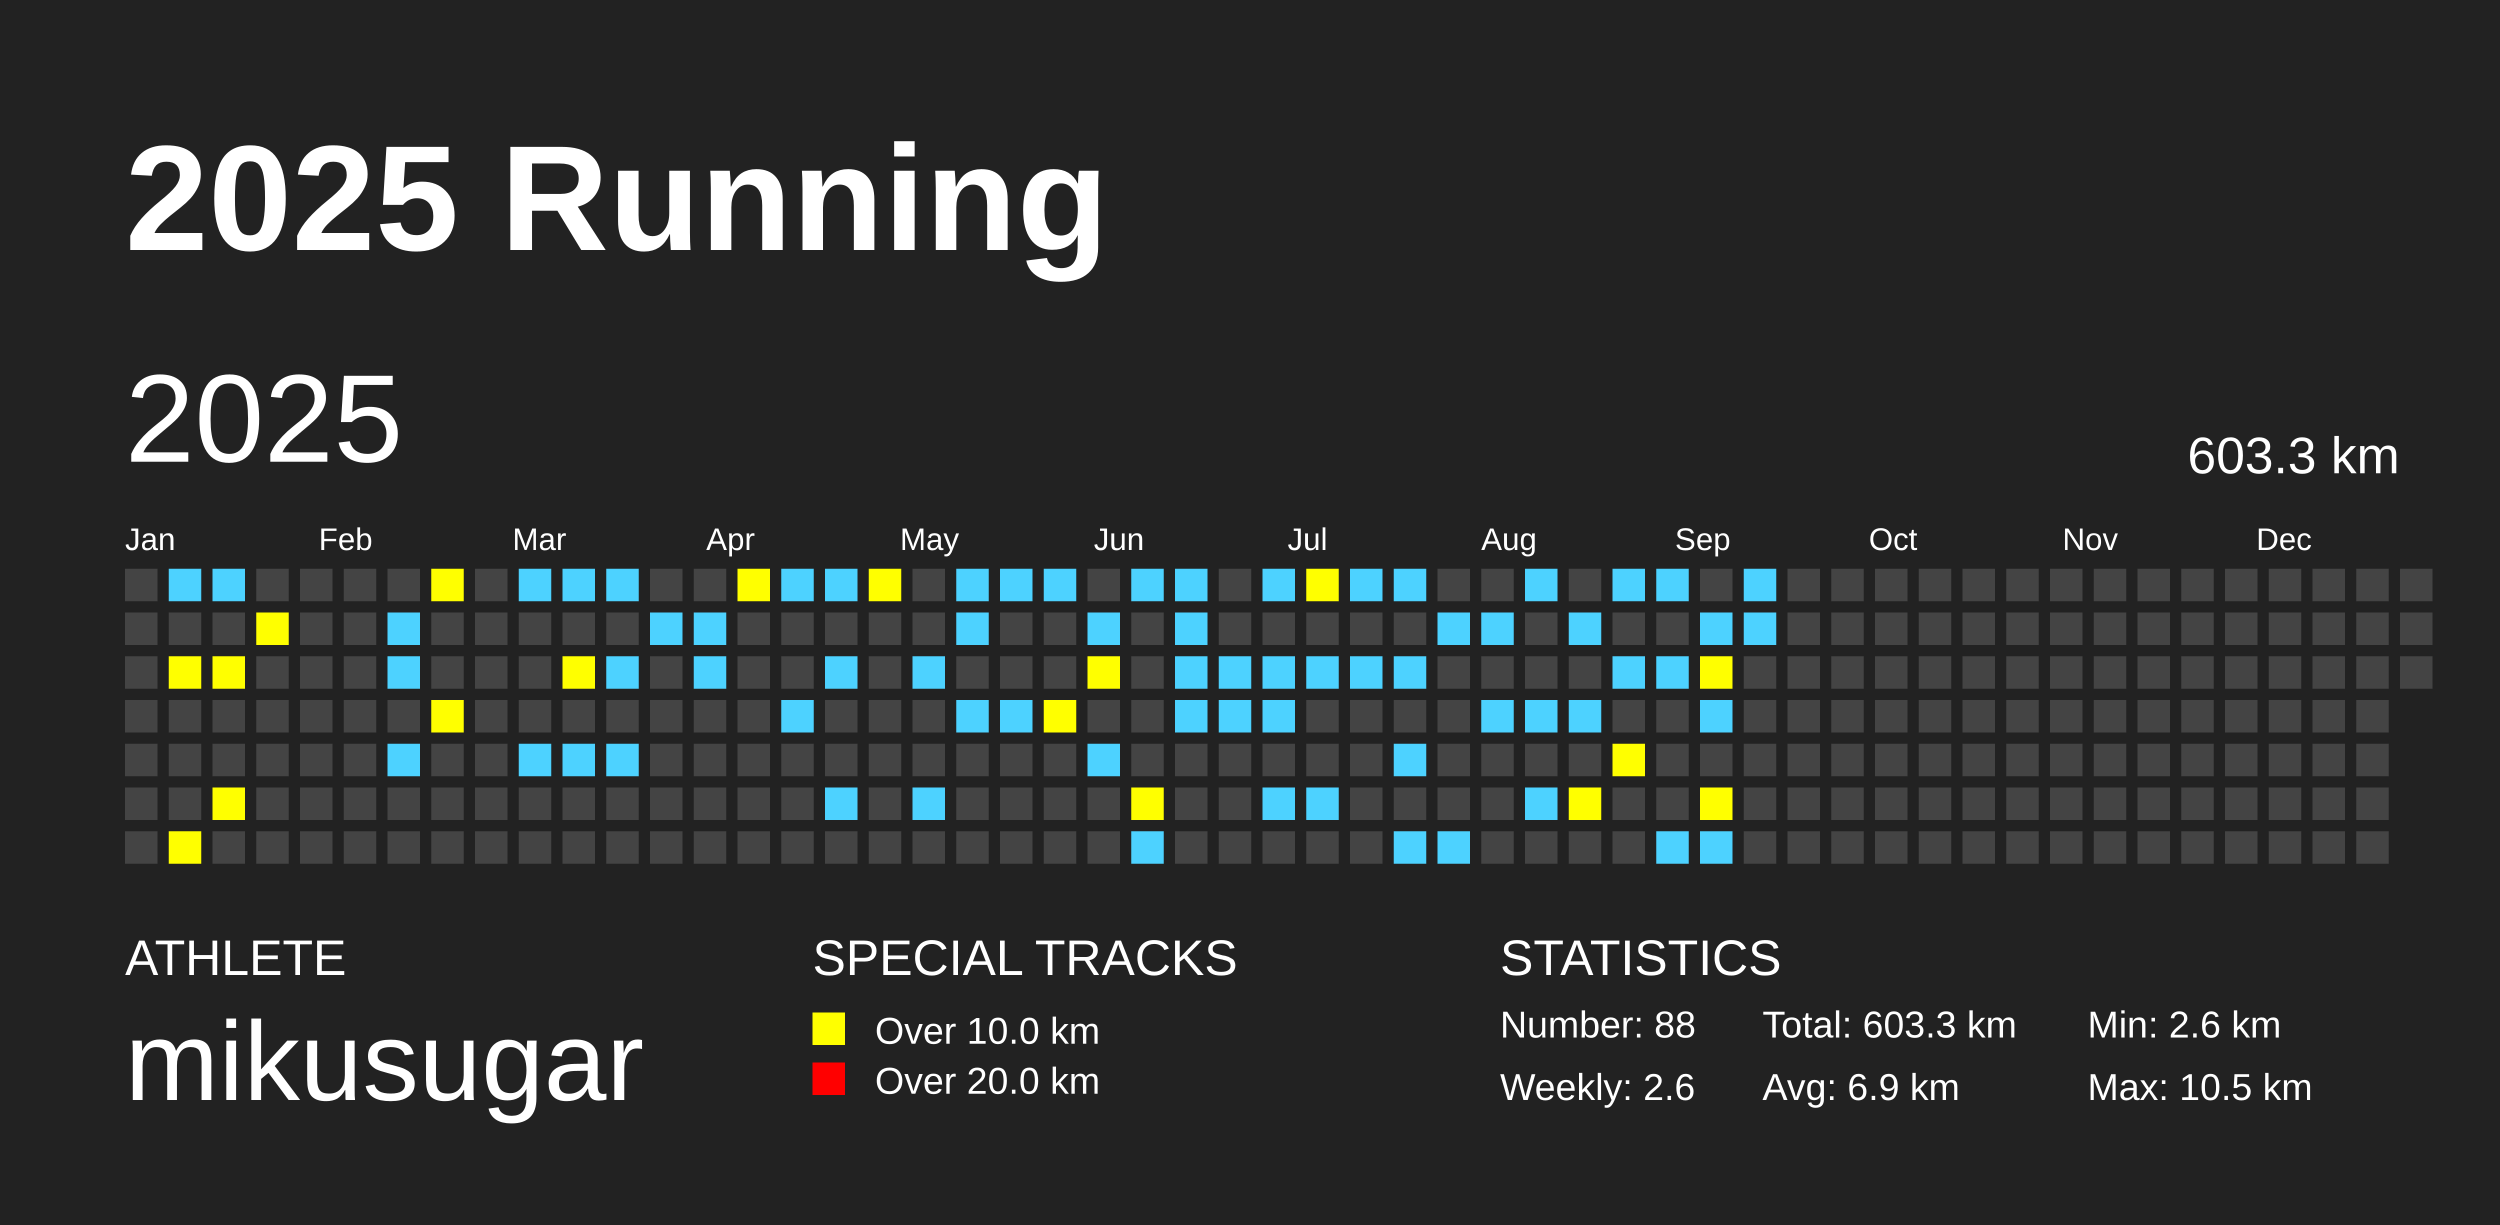
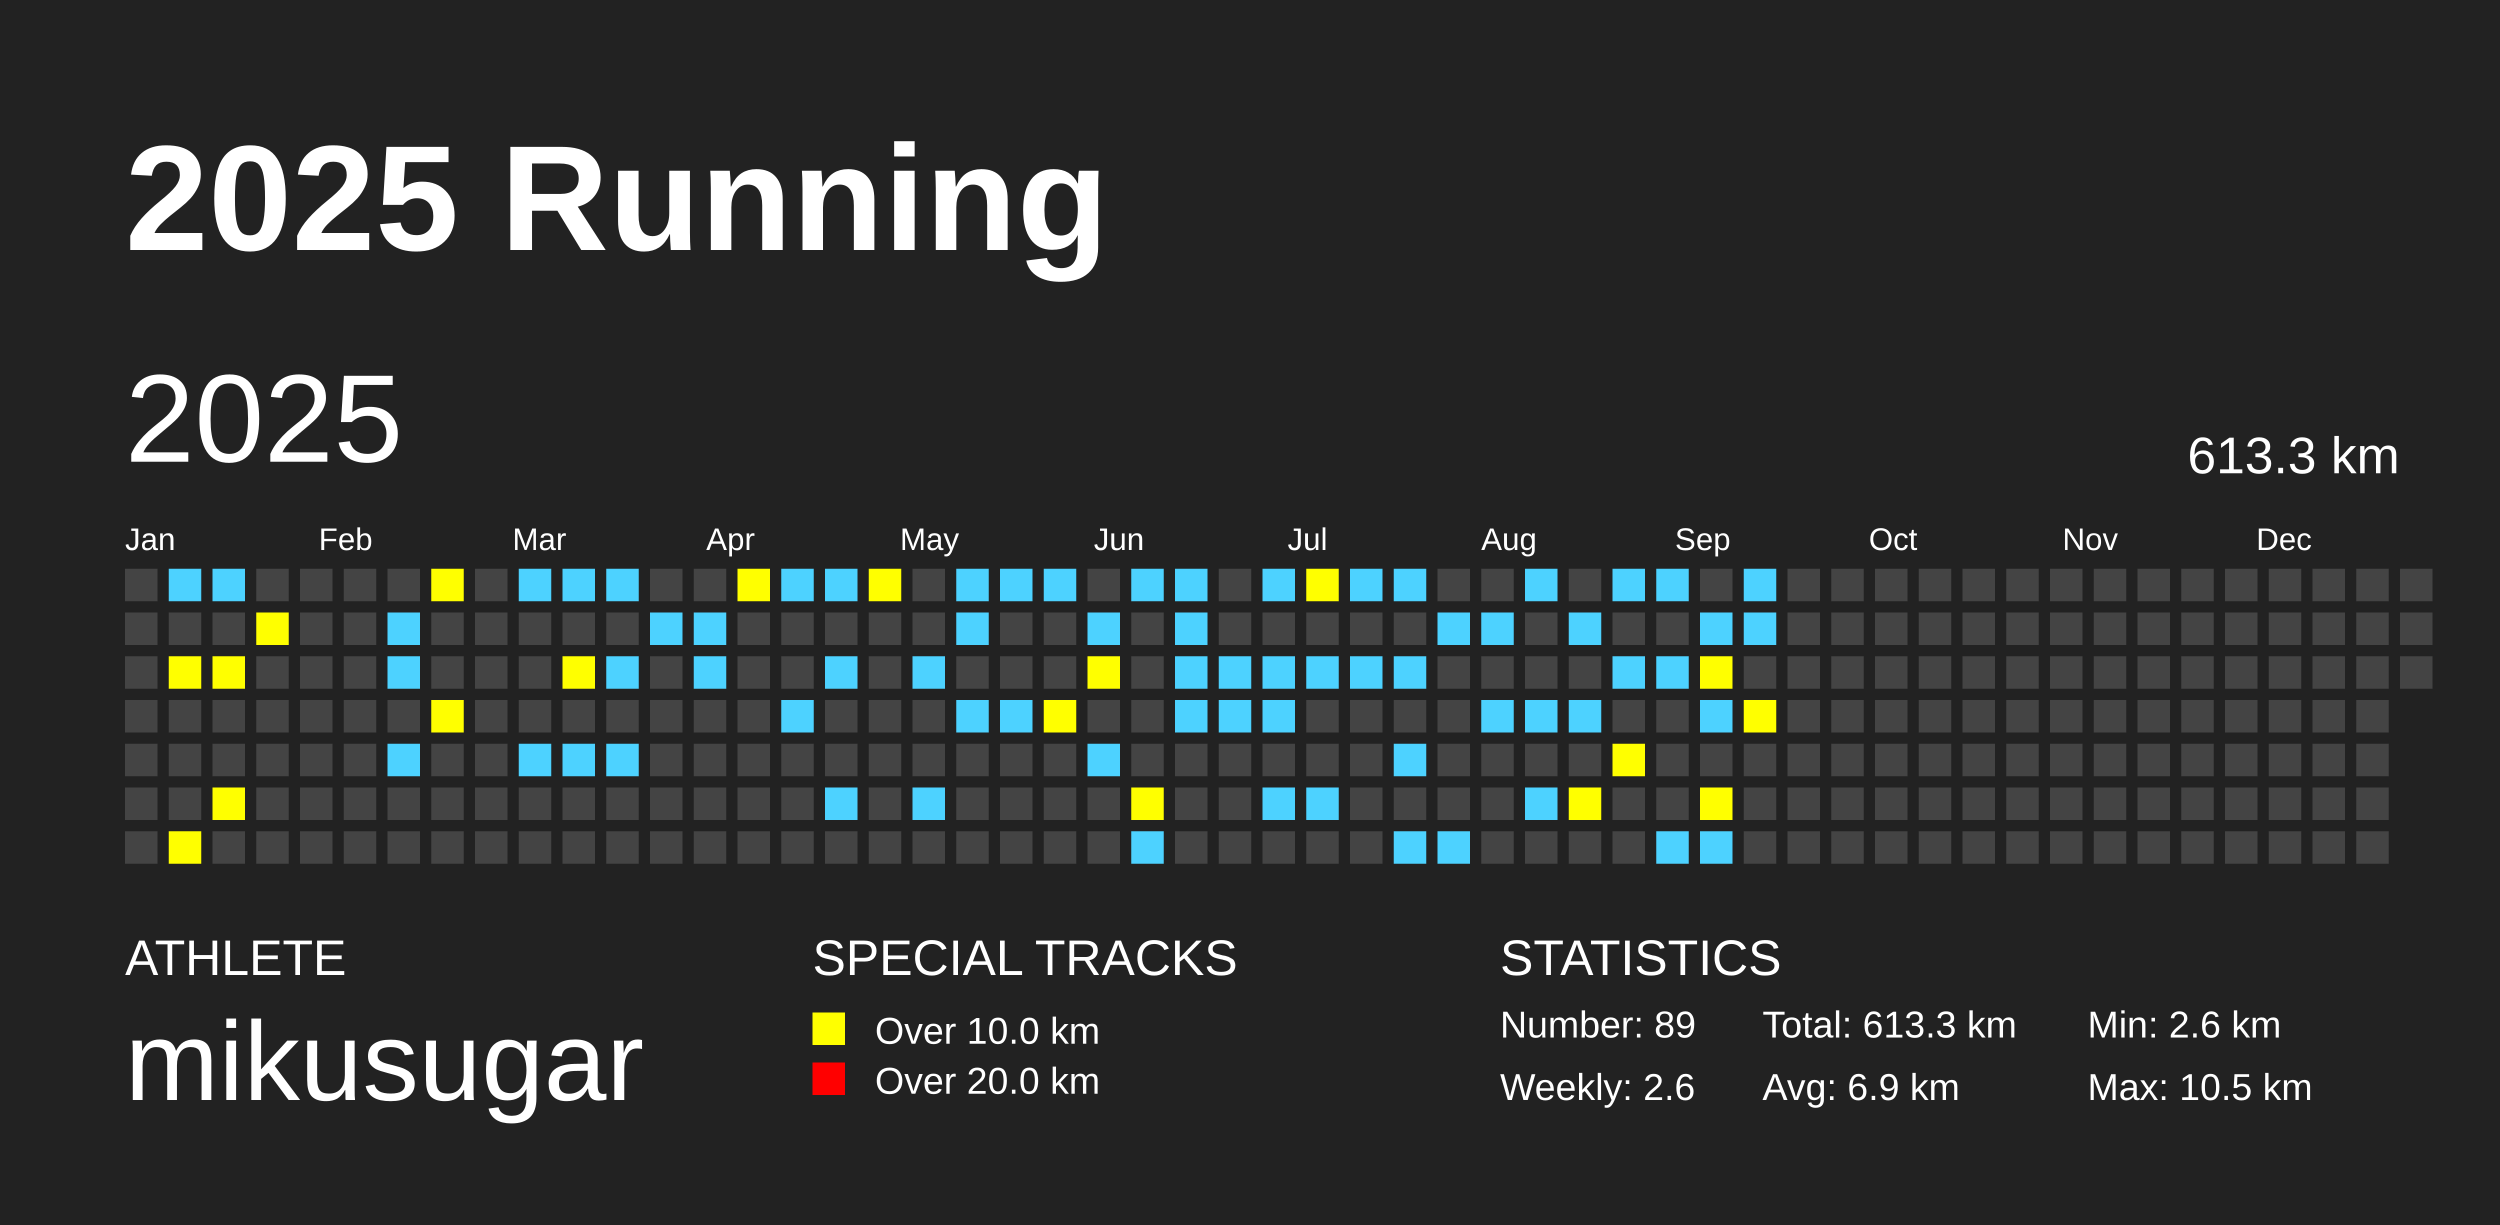
<svg xmlns="http://www.w3.org/2000/svg" baseProfile="full" height="98mm" version="1.1" viewBox="0,0,200,98" width="200mm">
  <defs />
  <rect fill="#222222" height="98" width="200" x="0" y="0" />
  <text fill="#FFFFFF" style="font-size:12px; font-family:Arial; font-weight:bold;" x="10" y="20">2025 Running</text>
  <text fill="#FFFFFF" style="font-size:4px; font-family:Arial" x="10" y="78">ATHLETE</text>
  <text fill="#FFFFFF" style="font-size:9px; font-family:Arial" x="10" y="88">mikusugar</text>
  <text fill="#FFFFFF" style="font-size:4px; font-family:Arial" x="65" y="78">SPECIAL TRACKS</text>
  <rect fill="yellow" height="2.6" width="2.6" x="65" y="81" />
  <text fill="#FFFFFF" style="font-size:3px; font-family:Arial" x="70" y="83.5">Over 10.0 km</text>
  <rect fill="red" height="2.6" width="2.6" x="65" y="85" />
  <text fill="#FFFFFF" style="font-size:3px; font-family:Arial" x="70" y="87.5">Over 20.0 km</text>
  <text fill="#FFFFFF" style="font-size:4px; font-family:Arial" x="120" y="78">STATISTICS</text>
-   <text fill="#FFFFFF" style="font-size:3px; font-family:Arial" x="120" y="83">Number: 88</text>
+   <text fill="#FFFFFF" style="font-size:3px; font-family:Arial" x="120" y="83">Number: 89</text>
  <text fill="#FFFFFF" style="font-size:3px; font-family:Arial" x="120" y="88">Weekly: 2.6</text>
-   <text fill="#FFFFFF" style="font-size:3px; font-family:Arial" x="141" y="83">Total: 603.3 km</text>
+   <text fill="#FFFFFF" style="font-size:3px; font-family:Arial" x="141" y="83">Total: 613.3 km</text>
  <text fill="#FFFFFF" style="font-size:3px; font-family:Arial" x="141" y="88">Avg: 6.9 km</text>
  <text fill="#FFFFFF" style="font-size:3px; font-family:Arial" x="167" y="83">Min: 2.6 km</text>
  <text fill="#FFFFFF" style="font-size:3px; font-family:Arial" x="167" y="88">Max: 10.5 km</text>
  <text dominant-baseline="hanging" fill="#FFFFFF" style="font-size:10.0px; font-family:Arial;" x="10" y="30">2025</text>
-   <text dominant-baseline="hanging" fill="#FFFFFF" style="font-size:4.125px; font-family:Arial;" x="175" y="35">603.3 km</text>
+   <text dominant-baseline="hanging" fill="#FFFFFF" style="font-size:4.125px; font-family:Arial;" x="175" y="35">613.3 km</text>
  <text fill="#FFFFFF" style="font-size:2.5px; font-family:Arial" x="10.0" y="44">Jan</text>
  <text fill="#FFFFFF" style="font-size:2.5px; font-family:Arial" x="25.5" y="44">Feb</text>
  <text fill="#FFFFFF" style="font-size:2.5px; font-family:Arial" x="41.0" y="44">Mar</text>
  <text fill="#FFFFFF" style="font-size:2.5px; font-family:Arial" x="56.5" y="44">Apr</text>
  <text fill="#FFFFFF" style="font-size:2.5px; font-family:Arial" x="72.0" y="44">May</text>
  <text fill="#FFFFFF" style="font-size:2.5px; font-family:Arial" x="87.5" y="44">Jun</text>
  <text fill="#FFFFFF" style="font-size:2.5px; font-family:Arial" x="103.0" y="44">Jul</text>
  <text fill="#FFFFFF" style="font-size:2.5px; font-family:Arial" x="118.5" y="44">Aug</text>
  <text fill="#FFFFFF" style="font-size:2.5px; font-family:Arial" x="134.0" y="44">Sep</text>
  <text fill="#FFFFFF" style="font-size:2.5px; font-family:Arial" x="149.5" y="44">Oct</text>
  <text fill="#FFFFFF" style="font-size:2.5px; font-family:Arial" x="165.0" y="44">Nov</text>
  <text fill="#FFFFFF" style="font-size:2.5px; font-family:Arial" x="180.5" y="44">Dec</text>
  <rect fill="#444444" height="2.6" width="2.6" x="10.0" y="45.5" />
  <rect fill="#444444" height="2.6" width="2.6" x="10.0" y="49.0" />
  <rect fill="#444444" height="2.6" width="2.6" x="10.0" y="52.5" />
  <rect fill="#444444" height="2.6" width="2.6" x="10.0" y="56.0" />
  <rect fill="#444444" height="2.6" width="2.6" x="10.0" y="59.5" />
  <rect fill="#444444" height="2.6" width="2.6" x="10.0" y="63.0" />
  <rect fill="#444444" height="2.6" width="2.6" x="10.0" y="66.5" />
  <rect fill="#4DD2FF" height="2.6" width="2.6" x="13.5" y="45.5" />
  <rect fill="#444444" height="2.6" width="2.6" x="13.5" y="49.0" />
  <rect fill="yellow" height="2.6" width="2.6" x="13.5" y="52.5" />
  <rect fill="#444444" height="2.6" width="2.6" x="13.5" y="56.0" />
  <rect fill="#444444" height="2.6" width="2.6" x="13.5" y="59.5" />
  <rect fill="#444444" height="2.6" width="2.6" x="13.5" y="63.0" />
  <rect fill="yellow" height="2.6" width="2.6" x="13.5" y="66.5" />
  <rect fill="#4DD2FF" height="2.6" width="2.6" x="17.0" y="45.5" />
  <rect fill="#444444" height="2.6" width="2.6" x="17.0" y="49.0" />
  <rect fill="yellow" height="2.6" width="2.6" x="17.0" y="52.5" />
  <rect fill="#444444" height="2.6" width="2.6" x="17.0" y="56.0" />
  <rect fill="#444444" height="2.6" width="2.6" x="17.0" y="59.5" />
  <rect fill="yellow" height="2.6" width="2.6" x="17.0" y="63.0" />
  <rect fill="#444444" height="2.6" width="2.6" x="17.0" y="66.5" />
  <rect fill="#444444" height="2.6" width="2.6" x="20.5" y="45.5" />
  <rect fill="yellow" height="2.6" width="2.6" x="20.5" y="49.0" />
  <rect fill="#444444" height="2.6" width="2.6" x="20.5" y="52.5" />
  <rect fill="#444444" height="2.6" width="2.6" x="20.5" y="56.0" />
  <rect fill="#444444" height="2.6" width="2.6" x="20.5" y="59.5" />
  <rect fill="#444444" height="2.6" width="2.6" x="20.5" y="63.0" />
  <rect fill="#444444" height="2.6" width="2.6" x="20.5" y="66.5" />
  <rect fill="#444444" height="2.6" width="2.6" x="24.0" y="45.5" />
  <rect fill="#444444" height="2.6" width="2.6" x="24.0" y="49.0" />
  <rect fill="#444444" height="2.6" width="2.6" x="24.0" y="52.5" />
  <rect fill="#444444" height="2.6" width="2.6" x="24.0" y="56.0" />
  <rect fill="#444444" height="2.6" width="2.6" x="24.0" y="59.5" />
  <rect fill="#444444" height="2.6" width="2.6" x="24.0" y="63.0" />
  <rect fill="#444444" height="2.6" width="2.6" x="24.0" y="66.5" />
  <rect fill="#444444" height="2.6" width="2.6" x="27.5" y="45.5" />
  <rect fill="#444444" height="2.6" width="2.6" x="27.5" y="49.0" />
  <rect fill="#444444" height="2.6" width="2.6" x="27.5" y="52.5" />
  <rect fill="#444444" height="2.6" width="2.6" x="27.5" y="56.0" />
  <rect fill="#444444" height="2.6" width="2.6" x="27.5" y="59.5" />
  <rect fill="#444444" height="2.6" width="2.6" x="27.5" y="63.0" />
  <rect fill="#444444" height="2.6" width="2.6" x="27.5" y="66.5" />
  <rect fill="#444444" height="2.6" width="2.6" x="31.0" y="45.5" />
  <rect fill="#4DD2FF" height="2.6" width="2.6" x="31.0" y="49.0" />
  <rect fill="#4DD2FF" height="2.6" width="2.6" x="31.0" y="52.5" />
  <rect fill="#444444" height="2.6" width="2.6" x="31.0" y="56.0" />
  <rect fill="#4DD2FF" height="2.6" width="2.6" x="31.0" y="59.5" />
  <rect fill="#444444" height="2.6" width="2.6" x="31.0" y="63.0" />
  <rect fill="#444444" height="2.6" width="2.6" x="31.0" y="66.5" />
  <rect fill="yellow" height="2.6" width="2.6" x="34.5" y="45.5" />
  <rect fill="#444444" height="2.6" width="2.6" x="34.5" y="49.0" />
  <rect fill="#444444" height="2.6" width="2.6" x="34.5" y="52.5" />
  <rect fill="yellow" height="2.6" width="2.6" x="34.5" y="56.0" />
  <rect fill="#444444" height="2.6" width="2.6" x="34.5" y="59.5" />
  <rect fill="#444444" height="2.6" width="2.6" x="34.5" y="63.0" />
  <rect fill="#444444" height="2.6" width="2.6" x="34.5" y="66.5" />
  <rect fill="#444444" height="2.6" width="2.6" x="38.0" y="45.5" />
  <rect fill="#444444" height="2.6" width="2.6" x="38.0" y="49.0" />
  <rect fill="#444444" height="2.6" width="2.6" x="38.0" y="52.5" />
  <rect fill="#444444" height="2.6" width="2.6" x="38.0" y="56.0" />
  <rect fill="#444444" height="2.6" width="2.6" x="38.0" y="59.5" />
  <rect fill="#444444" height="2.6" width="2.6" x="38.0" y="63.0" />
  <rect fill="#444444" height="2.6" width="2.6" x="38.0" y="66.5" />
  <rect fill="#4DD2FF" height="2.6" width="2.6" x="41.5" y="45.5" />
  <rect fill="#444444" height="2.6" width="2.6" x="41.5" y="49.0" />
  <rect fill="#444444" height="2.6" width="2.6" x="41.5" y="52.5" />
  <rect fill="#444444" height="2.6" width="2.6" x="41.5" y="56.0" />
  <rect fill="#4DD2FF" height="2.6" width="2.6" x="41.5" y="59.5" />
  <rect fill="#444444" height="2.6" width="2.6" x="41.5" y="63.0" />
  <rect fill="#444444" height="2.6" width="2.6" x="41.5" y="66.5" />
  <rect fill="#4DD2FF" height="2.6" width="2.6" x="45.0" y="45.5" />
  <rect fill="#444444" height="2.6" width="2.6" x="45.0" y="49.0" />
  <rect fill="yellow" height="2.6" width="2.6" x="45.0" y="52.5" />
  <rect fill="#444444" height="2.6" width="2.6" x="45.0" y="56.0" />
  <rect fill="#4DD2FF" height="2.6" width="2.6" x="45.0" y="59.5" />
  <rect fill="#444444" height="2.6" width="2.6" x="45.0" y="63.0" />
  <rect fill="#444444" height="2.6" width="2.6" x="45.0" y="66.5" />
  <rect fill="#4DD2FF" height="2.6" width="2.6" x="48.5" y="45.5" />
  <rect fill="#444444" height="2.6" width="2.6" x="48.5" y="49.0" />
  <rect fill="#4DD2FF" height="2.6" width="2.6" x="48.5" y="52.5" />
  <rect fill="#444444" height="2.6" width="2.6" x="48.5" y="56.0" />
  <rect fill="#4DD2FF" height="2.6" width="2.6" x="48.5" y="59.5" />
  <rect fill="#444444" height="2.6" width="2.6" x="48.5" y="63.0" />
  <rect fill="#444444" height="2.6" width="2.6" x="48.5" y="66.5" />
  <rect fill="#444444" height="2.6" width="2.6" x="52.0" y="45.5" />
  <rect fill="#4DD2FF" height="2.6" width="2.6" x="52.0" y="49.0" />
  <rect fill="#444444" height="2.6" width="2.6" x="52.0" y="52.5" />
  <rect fill="#444444" height="2.6" width="2.6" x="52.0" y="56.0" />
  <rect fill="#444444" height="2.6" width="2.6" x="52.0" y="59.5" />
  <rect fill="#444444" height="2.6" width="2.6" x="52.0" y="63.0" />
  <rect fill="#444444" height="2.6" width="2.6" x="52.0" y="66.5" />
  <rect fill="#444444" height="2.6" width="2.6" x="55.5" y="45.5" />
  <rect fill="#4DD2FF" height="2.6" width="2.6" x="55.5" y="49.0" />
  <rect fill="#4DD2FF" height="2.6" width="2.6" x="55.5" y="52.5" />
  <rect fill="#444444" height="2.6" width="2.6" x="55.5" y="56.0" />
  <rect fill="#444444" height="2.6" width="2.6" x="55.5" y="59.5" />
  <rect fill="#444444" height="2.6" width="2.6" x="55.5" y="63.0" />
  <rect fill="#444444" height="2.6" width="2.6" x="55.5" y="66.5" />
  <rect fill="yellow" height="2.6" width="2.6" x="59.0" y="45.5" />
  <rect fill="#444444" height="2.6" width="2.6" x="59.0" y="49.0" />
  <rect fill="#444444" height="2.6" width="2.6" x="59.0" y="52.5" />
  <rect fill="#444444" height="2.6" width="2.6" x="59.0" y="56.0" />
  <rect fill="#444444" height="2.6" width="2.6" x="59.0" y="59.5" />
  <rect fill="#444444" height="2.6" width="2.6" x="59.0" y="63.0" />
  <rect fill="#444444" height="2.6" width="2.6" x="59.0" y="66.5" />
  <rect fill="#4DD2FF" height="2.6" width="2.6" x="62.5" y="45.5" />
  <rect fill="#444444" height="2.6" width="2.6" x="62.5" y="49.0" />
  <rect fill="#444444" height="2.6" width="2.6" x="62.5" y="52.5" />
  <rect fill="#4DD2FF" height="2.6" width="2.6" x="62.5" y="56.0" />
  <rect fill="#444444" height="2.6" width="2.6" x="62.5" y="59.5" />
  <rect fill="#444444" height="2.6" width="2.6" x="62.5" y="63.0" />
  <rect fill="#444444" height="2.6" width="2.6" x="62.5" y="66.5" />
  <rect fill="#4DD2FF" height="2.6" width="2.6" x="66.0" y="45.5" />
  <rect fill="#444444" height="2.6" width="2.6" x="66.0" y="49.0" />
  <rect fill="#4DD2FF" height="2.6" width="2.6" x="66.0" y="52.5" />
  <rect fill="#444444" height="2.6" width="2.6" x="66.0" y="56.0" />
  <rect fill="#444444" height="2.6" width="2.6" x="66.0" y="59.5" />
  <rect fill="#4DD2FF" height="2.6" width="2.6" x="66.0" y="63.0" />
  <rect fill="#444444" height="2.6" width="2.6" x="66.0" y="66.5" />
  <rect fill="yellow" height="2.6" width="2.6" x="69.5" y="45.5" />
  <rect fill="#444444" height="2.6" width="2.6" x="69.5" y="49.0" />
  <rect fill="#444444" height="2.6" width="2.6" x="69.5" y="52.5" />
  <rect fill="#444444" height="2.6" width="2.6" x="69.5" y="56.0" />
  <rect fill="#444444" height="2.6" width="2.6" x="69.5" y="59.5" />
  <rect fill="#444444" height="2.6" width="2.6" x="69.5" y="63.0" />
  <rect fill="#444444" height="2.6" width="2.6" x="69.5" y="66.5" />
  <rect fill="#444444" height="2.6" width="2.6" x="73.0" y="45.5" />
  <rect fill="#444444" height="2.6" width="2.6" x="73.0" y="49.0" />
  <rect fill="#4DD2FF" height="2.6" width="2.6" x="73.0" y="52.5" />
  <rect fill="#444444" height="2.6" width="2.6" x="73.0" y="56.0" />
  <rect fill="#444444" height="2.6" width="2.6" x="73.0" y="59.5" />
  <rect fill="#4DD2FF" height="2.6" width="2.6" x="73.0" y="63.0" />
  <rect fill="#444444" height="2.6" width="2.6" x="73.0" y="66.5" />
  <rect fill="#4DD2FF" height="2.6" width="2.6" x="76.5" y="45.5" />
  <rect fill="#4DD2FF" height="2.6" width="2.6" x="76.5" y="49.0" />
  <rect fill="#444444" height="2.6" width="2.6" x="76.5" y="52.5" />
  <rect fill="#4DD2FF" height="2.6" width="2.6" x="76.5" y="56.0" />
  <rect fill="#444444" height="2.6" width="2.6" x="76.5" y="59.5" />
  <rect fill="#444444" height="2.6" width="2.6" x="76.5" y="63.0" />
  <rect fill="#444444" height="2.6" width="2.6" x="76.5" y="66.5" />
  <rect fill="#4DD2FF" height="2.6" width="2.6" x="80.0" y="45.5" />
  <rect fill="#444444" height="2.6" width="2.6" x="80.0" y="49.0" />
  <rect fill="#444444" height="2.6" width="2.6" x="80.0" y="52.5" />
  <rect fill="#4DD2FF" height="2.6" width="2.6" x="80.0" y="56.0" />
  <rect fill="#444444" height="2.6" width="2.6" x="80.0" y="59.5" />
  <rect fill="#444444" height="2.6" width="2.6" x="80.0" y="63.0" />
  <rect fill="#444444" height="2.6" width="2.6" x="80.0" y="66.5" />
  <rect fill="#4DD2FF" height="2.6" width="2.6" x="83.5" y="45.5" />
  <rect fill="#444444" height="2.6" width="2.6" x="83.5" y="49.0" />
  <rect fill="#444444" height="2.6" width="2.6" x="83.5" y="52.5" />
  <rect fill="yellow" height="2.6" width="2.6" x="83.5" y="56.0" />
  <rect fill="#444444" height="2.6" width="2.6" x="83.5" y="59.5" />
  <rect fill="#444444" height="2.6" width="2.6" x="83.5" y="63.0" />
  <rect fill="#444444" height="2.6" width="2.6" x="83.5" y="66.5" />
  <rect fill="#444444" height="2.6" width="2.6" x="87.0" y="45.5" />
  <rect fill="#4DD2FF" height="2.6" width="2.6" x="87.0" y="49.0" />
  <rect fill="yellow" height="2.6" width="2.6" x="87.0" y="52.5" />
  <rect fill="#444444" height="2.6" width="2.6" x="87.0" y="56.0" />
  <rect fill="#4DD2FF" height="2.6" width="2.6" x="87.0" y="59.5" />
  <rect fill="#444444" height="2.6" width="2.6" x="87.0" y="63.0" />
  <rect fill="#444444" height="2.6" width="2.6" x="87.0" y="66.5" />
  <rect fill="#4DD2FF" height="2.6" width="2.6" x="90.5" y="45.5" />
  <rect fill="#444444" height="2.6" width="2.6" x="90.5" y="49.0" />
  <rect fill="#444444" height="2.6" width="2.6" x="90.5" y="52.5" />
  <rect fill="#444444" height="2.6" width="2.6" x="90.5" y="56.0" />
  <rect fill="#444444" height="2.6" width="2.6" x="90.5" y="59.5" />
  <rect fill="yellow" height="2.6" width="2.6" x="90.5" y="63.0" />
  <rect fill="#4DD2FF" height="2.6" width="2.6" x="90.5" y="66.5" />
  <rect fill="#4DD2FF" height="2.6" width="2.6" x="94.0" y="45.5" />
  <rect fill="#4DD2FF" height="2.6" width="2.6" x="94.0" y="49.0" />
  <rect fill="#4DD2FF" height="2.6" width="2.6" x="94.0" y="52.5" />
  <rect fill="#4DD2FF" height="2.6" width="2.6" x="94.0" y="56.0" />
  <rect fill="#444444" height="2.6" width="2.6" x="94.0" y="59.5" />
  <rect fill="#444444" height="2.6" width="2.6" x="94.0" y="63.0" />
  <rect fill="#444444" height="2.6" width="2.6" x="94.0" y="66.5" />
  <rect fill="#444444" height="2.6" width="2.6" x="97.5" y="45.5" />
  <rect fill="#444444" height="2.6" width="2.6" x="97.5" y="49.0" />
  <rect fill="#4DD2FF" height="2.6" width="2.6" x="97.5" y="52.5" />
  <rect fill="#4DD2FF" height="2.6" width="2.6" x="97.5" y="56.0" />
  <rect fill="#444444" height="2.6" width="2.6" x="97.5" y="59.5" />
  <rect fill="#444444" height="2.6" width="2.6" x="97.5" y="63.0" />
  <rect fill="#444444" height="2.6" width="2.6" x="97.5" y="66.5" />
  <rect fill="#4DD2FF" height="2.6" width="2.6" x="101.0" y="45.5" />
  <rect fill="#444444" height="2.6" width="2.6" x="101.0" y="49.0" />
  <rect fill="#4DD2FF" height="2.6" width="2.6" x="101.0" y="52.5" />
  <rect fill="#4DD2FF" height="2.6" width="2.6" x="101.0" y="56.0" />
  <rect fill="#444444" height="2.6" width="2.6" x="101.0" y="59.5" />
  <rect fill="#4DD2FF" height="2.6" width="2.6" x="101.0" y="63.0" />
  <rect fill="#444444" height="2.6" width="2.6" x="101.0" y="66.5" />
  <rect fill="yellow" height="2.6" width="2.6" x="104.5" y="45.5" />
  <rect fill="#444444" height="2.6" width="2.6" x="104.5" y="49.0" />
  <rect fill="#4DD2FF" height="2.6" width="2.6" x="104.5" y="52.5" />
  <rect fill="#444444" height="2.6" width="2.6" x="104.5" y="56.0" />
  <rect fill="#444444" height="2.6" width="2.6" x="104.5" y="59.5" />
  <rect fill="#4DD2FF" height="2.6" width="2.6" x="104.5" y="63.0" />
  <rect fill="#444444" height="2.6" width="2.6" x="104.5" y="66.5" />
  <rect fill="#4DD2FF" height="2.6" width="2.6" x="108.0" y="45.5" />
  <rect fill="#444444" height="2.6" width="2.6" x="108.0" y="49.0" />
  <rect fill="#4DD2FF" height="2.6" width="2.6" x="108.0" y="52.5" />
  <rect fill="#444444" height="2.6" width="2.6" x="108.0" y="56.0" />
  <rect fill="#444444" height="2.6" width="2.6" x="108.0" y="59.5" />
  <rect fill="#444444" height="2.6" width="2.6" x="108.0" y="63.0" />
  <rect fill="#444444" height="2.6" width="2.6" x="108.0" y="66.5" />
  <rect fill="#4DD2FF" height="2.6" width="2.6" x="111.5" y="45.5" />
  <rect fill="#444444" height="2.6" width="2.6" x="111.5" y="49.0" />
  <rect fill="#4DD2FF" height="2.6" width="2.6" x="111.5" y="52.5" />
  <rect fill="#444444" height="2.6" width="2.6" x="111.5" y="56.0" />
  <rect fill="#4DD2FF" height="2.6" width="2.6" x="111.5" y="59.5" />
  <rect fill="#444444" height="2.6" width="2.6" x="111.5" y="63.0" />
  <rect fill="#4DD2FF" height="2.6" width="2.6" x="111.5" y="66.5" />
  <rect fill="#444444" height="2.6" width="2.6" x="115.0" y="45.5" />
  <rect fill="#4DD2FF" height="2.6" width="2.6" x="115.0" y="49.0" />
  <rect fill="#444444" height="2.6" width="2.6" x="115.0" y="52.5" />
  <rect fill="#444444" height="2.6" width="2.6" x="115.0" y="56.0" />
  <rect fill="#444444" height="2.6" width="2.6" x="115.0" y="59.5" />
  <rect fill="#444444" height="2.6" width="2.6" x="115.0" y="63.0" />
  <rect fill="#4DD2FF" height="2.6" width="2.6" x="115.0" y="66.5" />
  <rect fill="#444444" height="2.6" width="2.6" x="118.5" y="45.5" />
  <rect fill="#4DD2FF" height="2.6" width="2.6" x="118.5" y="49.0" />
  <rect fill="#444444" height="2.6" width="2.6" x="118.5" y="52.5" />
  <rect fill="#4DD2FF" height="2.6" width="2.6" x="118.5" y="56.0" />
  <rect fill="#444444" height="2.6" width="2.6" x="118.5" y="59.5" />
  <rect fill="#444444" height="2.6" width="2.6" x="118.5" y="63.0" />
  <rect fill="#444444" height="2.6" width="2.6" x="118.5" y="66.5" />
  <rect fill="#4DD2FF" height="2.6" width="2.6" x="122.0" y="45.5" />
  <rect fill="#444444" height="2.6" width="2.6" x="122.0" y="49.0" />
  <rect fill="#444444" height="2.6" width="2.6" x="122.0" y="52.5" />
  <rect fill="#4DD2FF" height="2.6" width="2.6" x="122.0" y="56.0" />
  <rect fill="#444444" height="2.6" width="2.6" x="122.0" y="59.5" />
  <rect fill="#4DD2FF" height="2.6" width="2.6" x="122.0" y="63.0" />
  <rect fill="#444444" height="2.6" width="2.6" x="122.0" y="66.5" />
  <rect fill="#444444" height="2.6" width="2.6" x="125.5" y="45.5" />
  <rect fill="#4DD2FF" height="2.6" width="2.6" x="125.5" y="49.0" />
  <rect fill="#444444" height="2.6" width="2.6" x="125.5" y="52.5" />
  <rect fill="#4DD2FF" height="2.6" width="2.6" x="125.5" y="56.0" />
  <rect fill="#444444" height="2.6" width="2.6" x="125.5" y="59.5" />
  <rect fill="yellow" height="2.6" width="2.6" x="125.5" y="63.0" />
  <rect fill="#444444" height="2.6" width="2.6" x="125.5" y="66.5" />
  <rect fill="#4DD2FF" height="2.6" width="2.6" x="129.0" y="45.5" />
  <rect fill="#444444" height="2.6" width="2.6" x="129.0" y="49.0" />
  <rect fill="#4DD2FF" height="2.6" width="2.6" x="129.0" y="52.5" />
  <rect fill="#444444" height="2.6" width="2.6" x="129.0" y="56.0" />
  <rect fill="yellow" height="2.6" width="2.6" x="129.0" y="59.5" />
  <rect fill="#444444" height="2.6" width="2.6" x="129.0" y="63.0" />
  <rect fill="#444444" height="2.6" width="2.6" x="129.0" y="66.5" />
  <rect fill="#4DD2FF" height="2.6" width="2.6" x="132.5" y="45.5" />
  <rect fill="#444444" height="2.6" width="2.6" x="132.5" y="49.0" />
  <rect fill="#4DD2FF" height="2.6" width="2.6" x="132.5" y="52.5" />
  <rect fill="#444444" height="2.6" width="2.6" x="132.5" y="56.0" />
  <rect fill="#444444" height="2.6" width="2.6" x="132.5" y="59.5" />
  <rect fill="#444444" height="2.6" width="2.6" x="132.5" y="63.0" />
  <rect fill="#4DD2FF" height="2.6" width="2.6" x="132.5" y="66.5" />
  <rect fill="#444444" height="2.6" width="2.6" x="136.0" y="45.5" />
  <rect fill="#4DD2FF" height="2.6" width="2.6" x="136.0" y="49.0" />
  <rect fill="yellow" height="2.6" width="2.6" x="136.0" y="52.5" />
  <rect fill="#4DD2FF" height="2.6" width="2.6" x="136.0" y="56.0" />
  <rect fill="#444444" height="2.6" width="2.6" x="136.0" y="59.5" />
  <rect fill="yellow" height="2.6" width="2.6" x="136.0" y="63.0" />
  <rect fill="#4DD2FF" height="2.6" width="2.6" x="136.0" y="66.5" />
  <rect fill="#4DD2FF" height="2.6" width="2.6" x="139.5" y="45.5" />
  <rect fill="#4DD2FF" height="2.6" width="2.6" x="139.5" y="49.0" />
  <rect fill="#444444" height="2.6" width="2.6" x="139.5" y="52.5" />
-   <rect fill="#444444" height="2.6" width="2.6" x="139.5" y="56.0" />
+   <rect fill="yellow" height="2.6" width="2.6" x="139.5" y="56.0" />
  <rect fill="#444444" height="2.6" width="2.6" x="139.5" y="59.5" />
  <rect fill="#444444" height="2.6" width="2.6" x="139.5" y="63.0" />
  <rect fill="#444444" height="2.6" width="2.6" x="139.5" y="66.5" />
  <rect fill="#444444" height="2.6" width="2.6" x="143.0" y="45.5" />
  <rect fill="#444444" height="2.6" width="2.6" x="143.0" y="49.0" />
  <rect fill="#444444" height="2.6" width="2.6" x="143.0" y="52.5" />
  <rect fill="#444444" height="2.6" width="2.6" x="143.0" y="56.0" />
  <rect fill="#444444" height="2.6" width="2.6" x="143.0" y="59.5" />
  <rect fill="#444444" height="2.6" width="2.6" x="143.0" y="63.0" />
  <rect fill="#444444" height="2.6" width="2.6" x="143.0" y="66.5" />
  <rect fill="#444444" height="2.6" width="2.6" x="146.5" y="45.5" />
  <rect fill="#444444" height="2.6" width="2.6" x="146.5" y="49.0" />
  <rect fill="#444444" height="2.6" width="2.6" x="146.5" y="52.5" />
  <rect fill="#444444" height="2.6" width="2.6" x="146.5" y="56.0" />
  <rect fill="#444444" height="2.6" width="2.6" x="146.5" y="59.5" />
  <rect fill="#444444" height="2.6" width="2.6" x="146.5" y="63.0" />
  <rect fill="#444444" height="2.6" width="2.6" x="146.5" y="66.5" />
  <rect fill="#444444" height="2.6" width="2.6" x="150.0" y="45.5" />
  <rect fill="#444444" height="2.6" width="2.6" x="150.0" y="49.0" />
  <rect fill="#444444" height="2.6" width="2.6" x="150.0" y="52.5" />
  <rect fill="#444444" height="2.6" width="2.6" x="150.0" y="56.0" />
  <rect fill="#444444" height="2.6" width="2.6" x="150.0" y="59.5" />
  <rect fill="#444444" height="2.6" width="2.6" x="150.0" y="63.0" />
  <rect fill="#444444" height="2.6" width="2.6" x="150.0" y="66.5" />
  <rect fill="#444444" height="2.6" width="2.6" x="153.5" y="45.5" />
  <rect fill="#444444" height="2.6" width="2.6" x="153.5" y="49.0" />
  <rect fill="#444444" height="2.6" width="2.6" x="153.5" y="52.5" />
  <rect fill="#444444" height="2.6" width="2.6" x="153.5" y="56.0" />
  <rect fill="#444444" height="2.6" width="2.6" x="153.5" y="59.5" />
  <rect fill="#444444" height="2.6" width="2.6" x="153.5" y="63.0" />
  <rect fill="#444444" height="2.6" width="2.6" x="153.5" y="66.5" />
  <rect fill="#444444" height="2.6" width="2.6" x="157.0" y="45.5" />
  <rect fill="#444444" height="2.6" width="2.6" x="157.0" y="49.0" />
  <rect fill="#444444" height="2.6" width="2.6" x="157.0" y="52.5" />
  <rect fill="#444444" height="2.6" width="2.6" x="157.0" y="56.0" />
  <rect fill="#444444" height="2.6" width="2.6" x="157.0" y="59.5" />
  <rect fill="#444444" height="2.6" width="2.6" x="157.0" y="63.0" />
  <rect fill="#444444" height="2.6" width="2.6" x="157.0" y="66.5" />
  <rect fill="#444444" height="2.6" width="2.6" x="160.5" y="45.5" />
  <rect fill="#444444" height="2.6" width="2.6" x="160.5" y="49.0" />
  <rect fill="#444444" height="2.6" width="2.6" x="160.5" y="52.5" />
  <rect fill="#444444" height="2.6" width="2.6" x="160.5" y="56.0" />
  <rect fill="#444444" height="2.6" width="2.6" x="160.5" y="59.5" />
  <rect fill="#444444" height="2.6" width="2.6" x="160.5" y="63.0" />
  <rect fill="#444444" height="2.6" width="2.6" x="160.5" y="66.5" />
  <rect fill="#444444" height="2.6" width="2.6" x="164.0" y="45.5" />
  <rect fill="#444444" height="2.6" width="2.6" x="164.0" y="49.0" />
  <rect fill="#444444" height="2.6" width="2.6" x="164.0" y="52.5" />
  <rect fill="#444444" height="2.6" width="2.6" x="164.0" y="56.0" />
  <rect fill="#444444" height="2.6" width="2.6" x="164.0" y="59.5" />
  <rect fill="#444444" height="2.6" width="2.6" x="164.0" y="63.0" />
  <rect fill="#444444" height="2.6" width="2.6" x="164.0" y="66.5" />
  <rect fill="#444444" height="2.6" width="2.6" x="167.5" y="45.5" />
  <rect fill="#444444" height="2.6" width="2.6" x="167.5" y="49.0" />
  <rect fill="#444444" height="2.6" width="2.6" x="167.5" y="52.5" />
  <rect fill="#444444" height="2.6" width="2.6" x="167.5" y="56.0" />
  <rect fill="#444444" height="2.6" width="2.6" x="167.5" y="59.5" />
  <rect fill="#444444" height="2.6" width="2.6" x="167.5" y="63.0" />
  <rect fill="#444444" height="2.6" width="2.6" x="167.5" y="66.5" />
  <rect fill="#444444" height="2.6" width="2.6" x="171.0" y="45.5" />
  <rect fill="#444444" height="2.6" width="2.6" x="171.0" y="49.0" />
  <rect fill="#444444" height="2.6" width="2.6" x="171.0" y="52.5" />
  <rect fill="#444444" height="2.6" width="2.6" x="171.0" y="56.0" />
  <rect fill="#444444" height="2.6" width="2.6" x="171.0" y="59.5" />
  <rect fill="#444444" height="2.6" width="2.6" x="171.0" y="63.0" />
  <rect fill="#444444" height="2.6" width="2.6" x="171.0" y="66.5" />
  <rect fill="#444444" height="2.6" width="2.6" x="174.5" y="45.5" />
  <rect fill="#444444" height="2.6" width="2.6" x="174.5" y="49.0" />
  <rect fill="#444444" height="2.6" width="2.6" x="174.5" y="52.5" />
  <rect fill="#444444" height="2.6" width="2.6" x="174.5" y="56.0" />
  <rect fill="#444444" height="2.6" width="2.6" x="174.5" y="59.5" />
  <rect fill="#444444" height="2.6" width="2.6" x="174.5" y="63.0" />
  <rect fill="#444444" height="2.6" width="2.6" x="174.5" y="66.5" />
  <rect fill="#444444" height="2.6" width="2.6" x="178.0" y="45.5" />
  <rect fill="#444444" height="2.6" width="2.6" x="178.0" y="49.0" />
  <rect fill="#444444" height="2.6" width="2.6" x="178.0" y="52.5" />
  <rect fill="#444444" height="2.6" width="2.6" x="178.0" y="56.0" />
  <rect fill="#444444" height="2.6" width="2.6" x="178.0" y="59.5" />
  <rect fill="#444444" height="2.6" width="2.6" x="178.0" y="63.0" />
  <rect fill="#444444" height="2.6" width="2.6" x="178.0" y="66.5" />
  <rect fill="#444444" height="2.6" width="2.6" x="181.5" y="45.5" />
  <rect fill="#444444" height="2.6" width="2.6" x="181.5" y="49.0" />
  <rect fill="#444444" height="2.6" width="2.6" x="181.5" y="52.5" />
  <rect fill="#444444" height="2.6" width="2.6" x="181.5" y="56.0" />
  <rect fill="#444444" height="2.6" width="2.6" x="181.5" y="59.5" />
  <rect fill="#444444" height="2.6" width="2.6" x="181.5" y="63.0" />
  <rect fill="#444444" height="2.6" width="2.6" x="181.5" y="66.5" />
  <rect fill="#444444" height="2.6" width="2.6" x="185.0" y="45.5" />
  <rect fill="#444444" height="2.6" width="2.6" x="185.0" y="49.0" />
  <rect fill="#444444" height="2.6" width="2.6" x="185.0" y="52.5" />
  <rect fill="#444444" height="2.6" width="2.6" x="185.0" y="56.0" />
  <rect fill="#444444" height="2.6" width="2.6" x="185.0" y="59.5" />
  <rect fill="#444444" height="2.6" width="2.6" x="185.0" y="63.0" />
  <rect fill="#444444" height="2.6" width="2.6" x="185.0" y="66.5" />
  <rect fill="#444444" height="2.6" width="2.6" x="188.5" y="45.5" />
  <rect fill="#444444" height="2.6" width="2.6" x="188.5" y="49.0" />
  <rect fill="#444444" height="2.6" width="2.6" x="188.5" y="52.5" />
  <rect fill="#444444" height="2.6" width="2.6" x="188.5" y="56.0" />
  <rect fill="#444444" height="2.6" width="2.6" x="188.5" y="59.5" />
  <rect fill="#444444" height="2.6" width="2.6" x="188.5" y="63.0" />
  <rect fill="#444444" height="2.6" width="2.6" x="188.5" y="66.5" />
  <rect fill="#444444" height="2.6" width="2.6" x="192.0" y="45.5" />
  <rect fill="#444444" height="2.6" width="2.6" x="192.0" y="49.0" />
  <rect fill="#444444" height="2.6" width="2.6" x="192.0" y="52.5" />
</svg>
